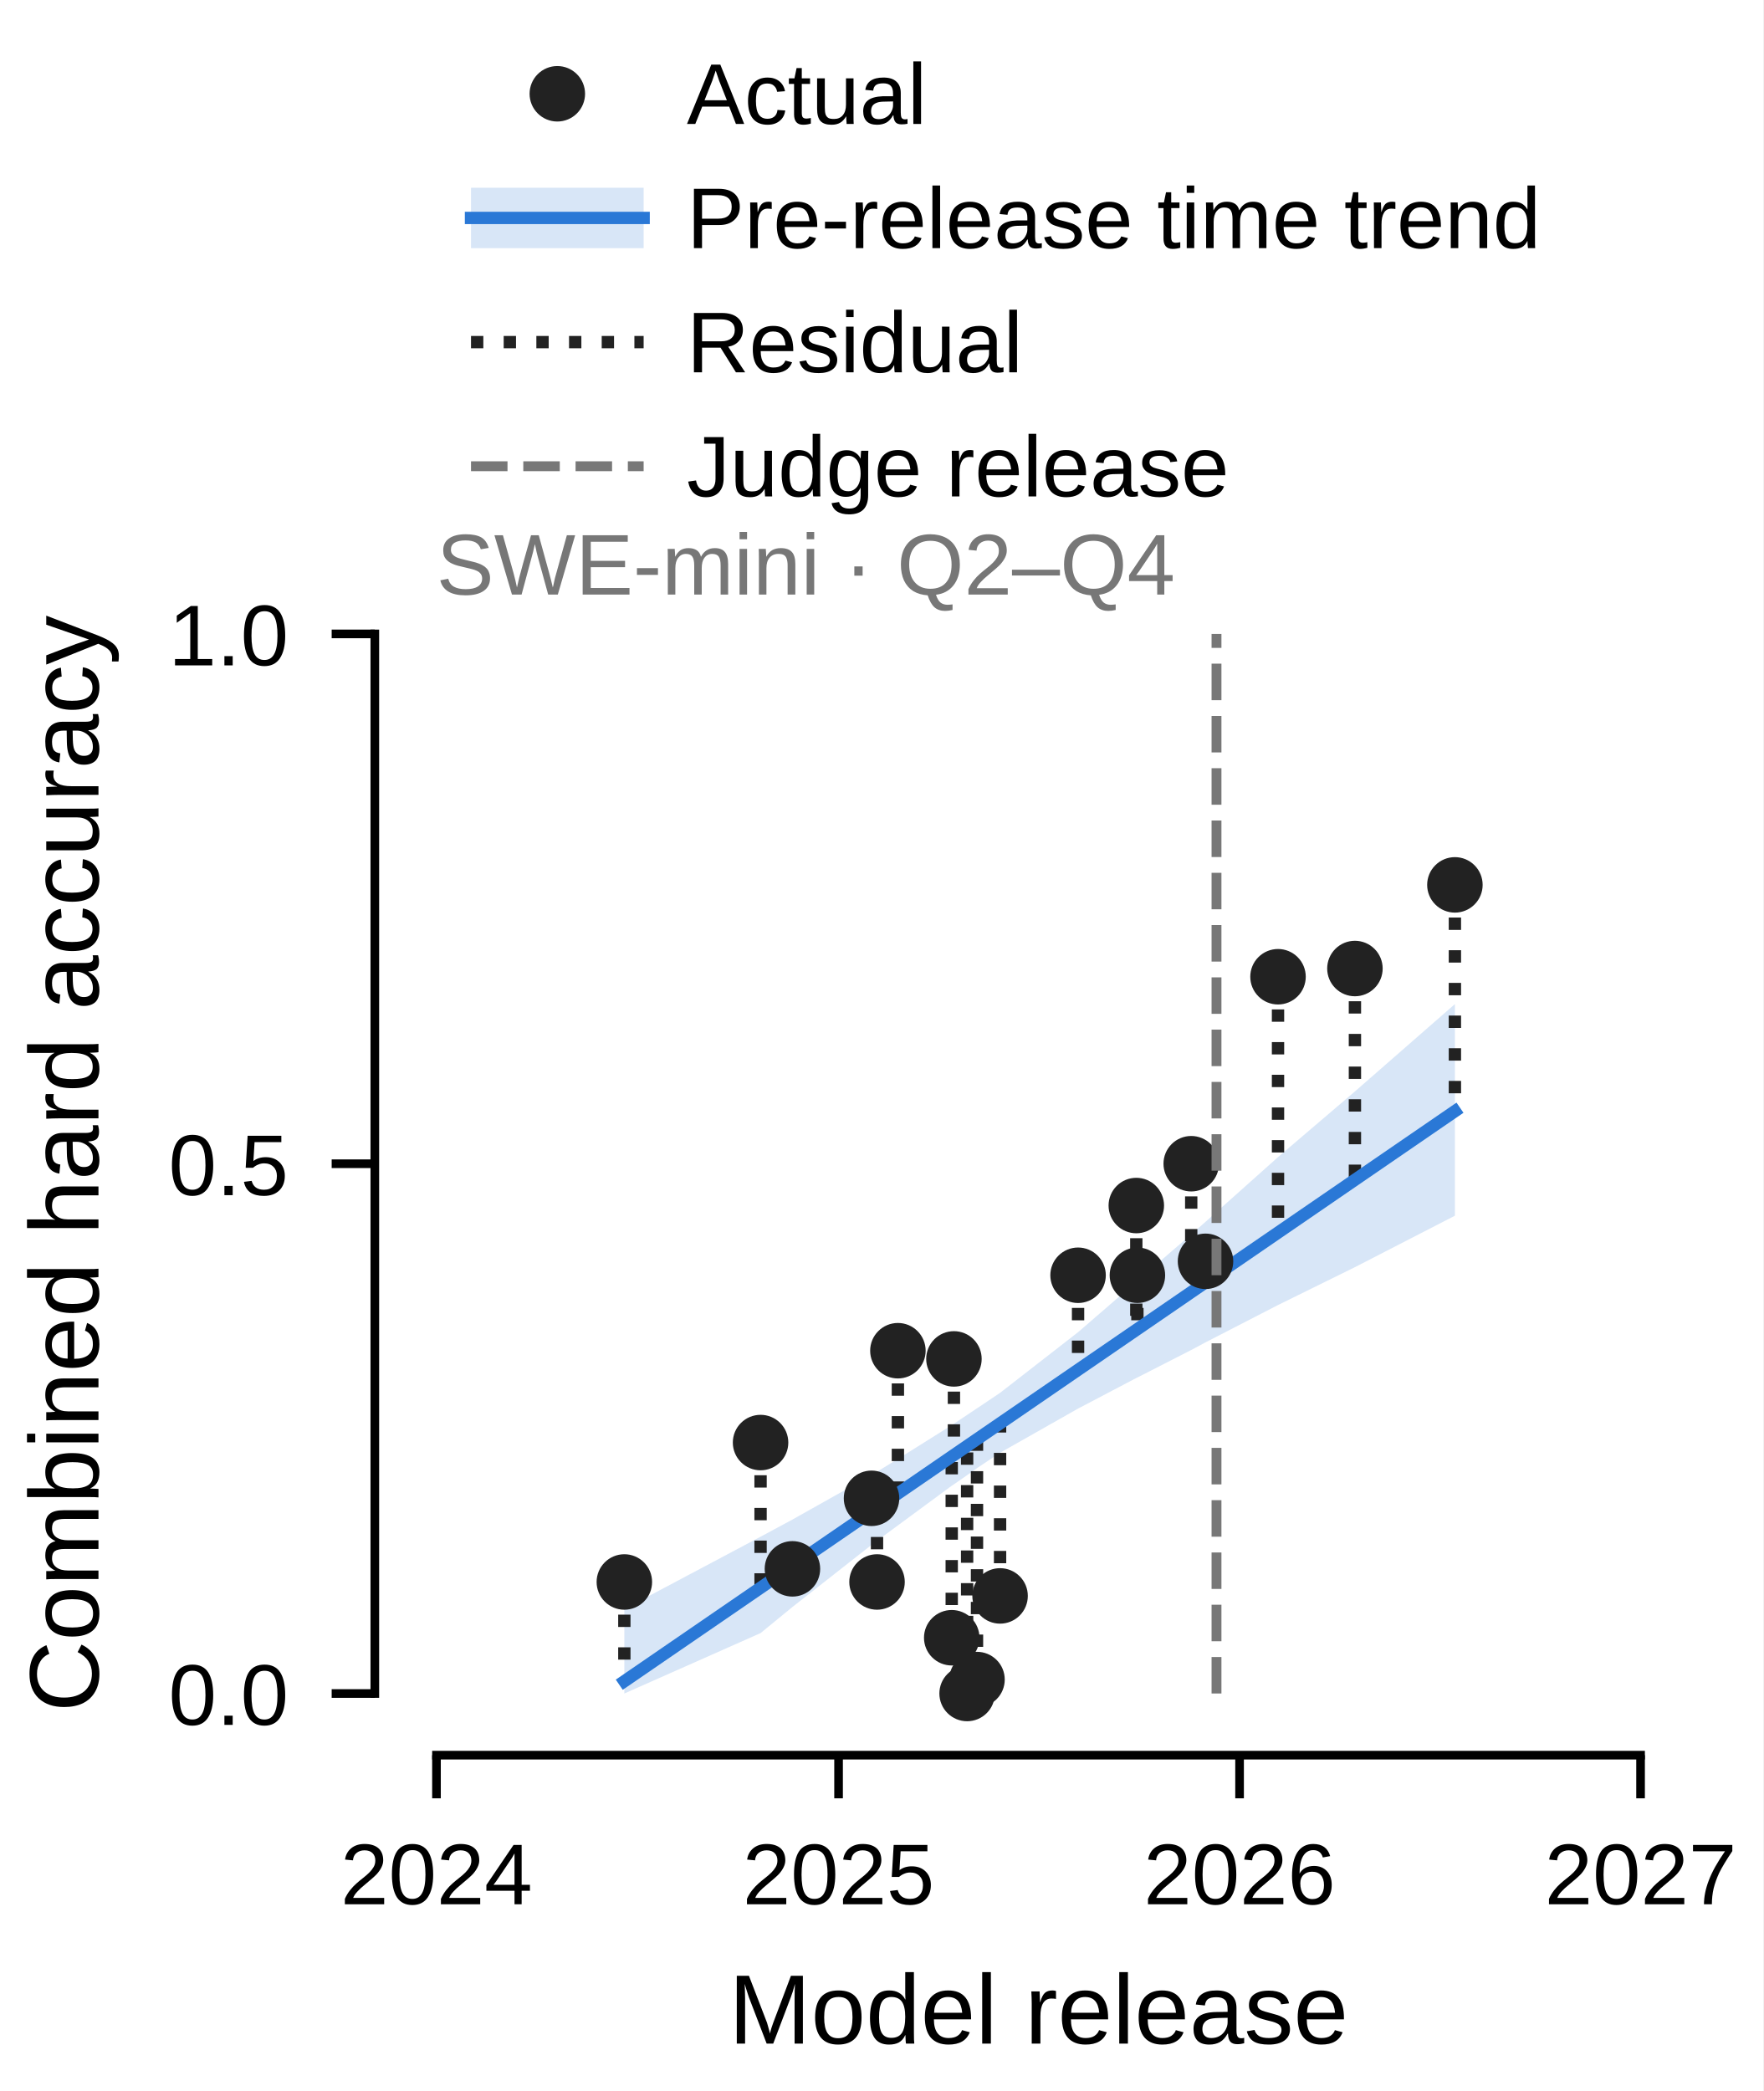
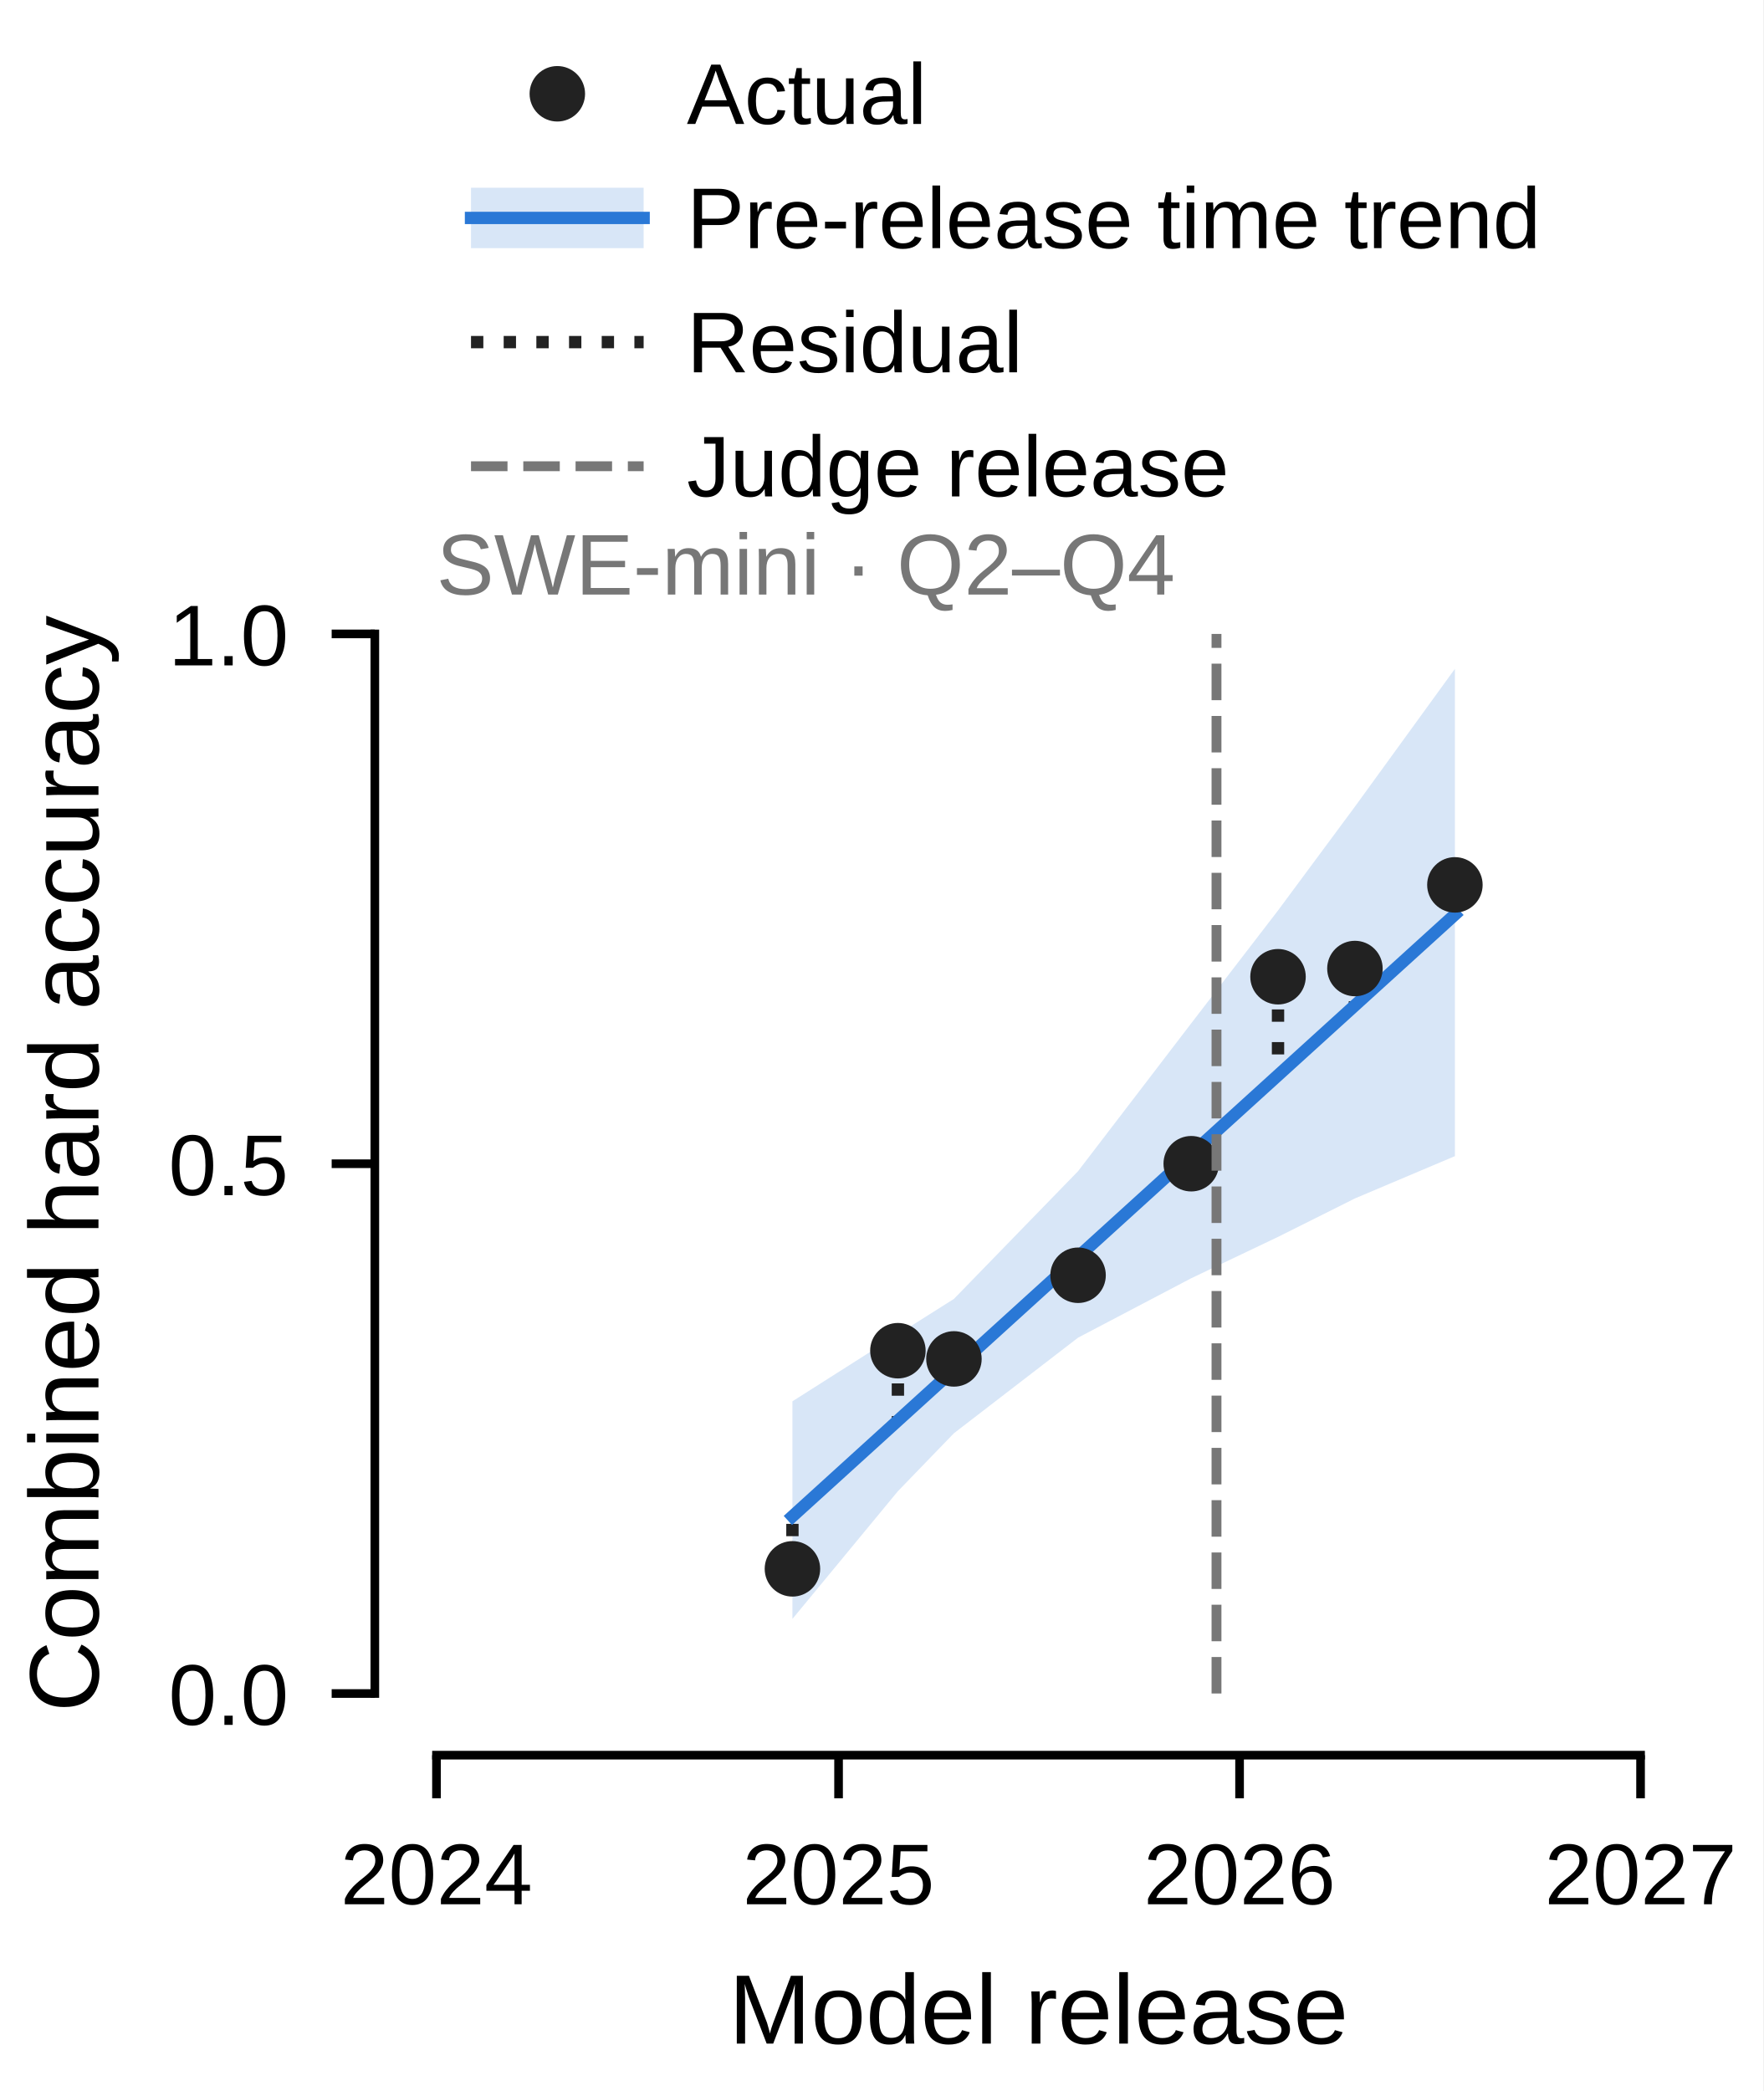
<svg xmlns="http://www.w3.org/2000/svg" xmlns:xlink="http://www.w3.org/1999/xlink" width="142.993pt" height="169.581pt" viewBox="0 0 142.993 169.581" version="1.1">
  <defs>
    <style type="text/css">*{stroke-linejoin: round; stroke-linecap: butt}</style>
  </defs>
  <g id="figure_1">
    <g id="patch_1">
      <path d="M 0 169.581 L 142.993 169.581 L 142.993 0 L 0 0 z " style="fill: #ffffff" />
    </g>
    <g id="axes_1">
      <g id="patch_2">
        <path d="M 35.398 137.344 L 133.048 137.344 L 133.048 51.412 L 35.398 51.412 z " style="fill: #ffffff" />
      </g>
      <g id="FillBetweenPolyCollection_1">
        <defs>
-           <path id="m9e11d0068e" d="M 50.634 -39.087 L 50.634 -32.237 L 61.681 -37.136 L 64.265 -39.253 L 70.68 -44.29 L 71.126 -44.626 L 72.819 -45.87 L 77.184 -49.085 L 77.363 -49.203 L 78.432 -49.944 L 79.234 -50.512 L 81.105 -51.762 L 87.43 -55.344 L 92.153 -57.825 L 92.242 -57.866 L 96.607 -60.096 L 97.766 -60.716 L 103.646 -63.742 L 109.883 -66.814 L 117.991 -70.986 L 117.991 -88.149 L 117.991 -88.149 L 109.883 -81.065 L 103.646 -75.739 L 97.766 -70.491 L 96.607 -69.47 L 92.242 -65.71 L 92.153 -65.624 L 87.43 -61.54 L 81.105 -56.621 L 79.234 -55.365 L 78.432 -54.83 L 77.363 -54.117 L 77.184 -53.998 L 72.819 -51.262 L 71.126 -50.223 L 70.68 -49.949 L 64.265 -46.344 L 61.681 -44.953 L 50.634 -39.087 z " />
+           <path id="mc447591988" d="M 64.265 -55.934 L 64.265 -38.286 L 72.819 -48.645 L 77.363 -53.345 L 87.43 -61.096 L 96.607 -65.914 L 103.646 -69.268 L 109.883 -72.388 L 117.991 -75.818 L 117.991 -115.338 L 117.991 -115.338 L 109.883 -104.163 L 103.646 -95.743 L 96.607 -86.589 L 87.43 -74.598 L 77.363 -64.24 L 72.819 -61.369 L 64.265 -55.934 z " />
        </defs>
-         <g clip-path="url(#pa04f1b44cd)">
-           <use xlink:href="#m9e11d0068e" x="0" y="169.581" style="fill: #2a78d6; fill-opacity: 0.18" />
+         <g clip-path="url(#p7acbd691ba)">
+           <use xlink:href="#mc447591988" x="0" y="169.581" style="fill: #2a78d6; fill-opacity: 0.18" />
        </g>
      </g>
      <g id="matplotlib.axis_1">
        <g id="xtick_1">
          <g id="line2d_1">
            <defs>
-               <path id="mdd10f80ffc" d="M 0 0 L 0 3.5 " style="stroke: #000000; stroke-width: 0.7" />
+               <path id="m8f04d7fba3" d="M 0 0 L 0 3.5 " style="stroke: #000000; stroke-width: 0.7" />
            </defs>
            <g>
-               <use xlink:href="#mdd10f80ffc" x="35.398" y="142.344" style="stroke: #000000; stroke-width: 0.7" />
+               <use xlink:href="#m8f04d7fba3" x="35.398" y="142.344" style="stroke: #000000; stroke-width: 0.7" />
            </g>
          </g>
          <g id="text_1">
            <text style="font-size: 7px; font-family: 'Arial', 'DejaVu Sans', sans-serif; text-anchor: middle" x="35.398" y="154.44" transform="rotate(-0 35.39797 154.4402)">2024</text>
          </g>
        </g>
        <g id="xtick_2">
          <g id="line2d_2">
            <g>
-               <use xlink:href="#mdd10f80ffc" x="68.007" y="142.344" style="stroke: #000000; stroke-width: 0.7" />
+               <use xlink:href="#m8f04d7fba3" x="68.007" y="142.344" style="stroke: #000000; stroke-width: 0.7" />
            </g>
          </g>
          <g id="text_2">
            <text style="font-size: 7px; font-family: 'Arial', 'DejaVu Sans', sans-serif; text-anchor: middle" x="68.007" y="154.44" transform="rotate(-0 68.00737 154.4402)">2025</text>
          </g>
        </g>
        <g id="xtick_3">
          <g id="line2d_3">
            <g>
-               <use xlink:href="#mdd10f80ffc" x="100.528" y="142.344" style="stroke: #000000; stroke-width: 0.7" />
+               <use xlink:href="#m8f04d7fba3" x="100.528" y="142.344" style="stroke: #000000; stroke-width: 0.7" />
            </g>
          </g>
          <g id="text_3">
            <text style="font-size: 7px; font-family: 'Arial', 'DejaVu Sans', sans-serif; text-anchor: middle" x="100.528" y="154.44" transform="rotate(-0 100.5277 154.4402)">2026</text>
          </g>
        </g>
        <g id="xtick_4">
          <g id="line2d_4">
            <g>
-               <use xlink:href="#mdd10f80ffc" x="133.048" y="142.344" style="stroke: #000000; stroke-width: 0.7" />
+               <use xlink:href="#m8f04d7fba3" x="133.048" y="142.344" style="stroke: #000000; stroke-width: 0.7" />
            </g>
          </g>
          <g id="text_4">
            <text style="font-size: 7px; font-family: 'Arial', 'DejaVu Sans', sans-serif; text-anchor: middle" x="133.048" y="154.44" transform="rotate(-0 133.048 154.4402)">2027</text>
          </g>
        </g>
        <g id="text_5">
          <text style="font-size: 8px; font-family: 'Arial', 'DejaVu Sans', sans-serif; text-anchor: middle" x="84.223" y="165.738" transform="rotate(-0 84.22297 165.7376)">Model release</text>
        </g>
      </g>
      <g id="matplotlib.axis_2">
        <g id="ytick_1">
          <g id="line2d_5">
            <defs>
-               <path id="m35ef4446a4" d="M 0 0 L -3.5 0 " style="stroke: #000000; stroke-width: 0.7" />
+               <path id="m54ef986cfa" d="M 0 0 L -3.5 0 " style="stroke: #000000; stroke-width: 0.7" />
            </defs>
            <g>
-               <use xlink:href="#m35ef4446a4" x="30.398" y="137.344" style="stroke: #000000; stroke-width: 0.7" />
+               <use xlink:href="#m54ef986cfa" x="30.398" y="137.344" style="stroke: #000000; stroke-width: 0.7" />
            </g>
          </g>
          <g id="text_6">
            <text style="font-size: 7px; font-family: 'Arial', 'DejaVu Sans', sans-serif; text-anchor: end" x="23.398" y="139.892" transform="rotate(-0 23.39797 139.8921)">0.0</text>
          </g>
        </g>
        <g id="ytick_2">
          <g id="line2d_6">
            <g>
-               <use xlink:href="#m35ef4446a4" x="30.398" y="94.378" style="stroke: #000000; stroke-width: 0.7" />
+               <use xlink:href="#m54ef986cfa" x="30.398" y="94.378" style="stroke: #000000; stroke-width: 0.7" />
            </g>
          </g>
          <g id="text_7">
            <text style="font-size: 7px; font-family: 'Arial', 'DejaVu Sans', sans-serif; text-anchor: end" x="23.398" y="96.926" transform="rotate(-0 23.39797 96.92614)">0.5</text>
          </g>
        </g>
        <g id="ytick_3">
          <g id="line2d_7">
            <g>
-               <use xlink:href="#m35ef4446a4" x="30.398" y="51.412" style="stroke: #000000; stroke-width: 0.7" />
+               <use xlink:href="#m54ef986cfa" x="30.398" y="51.412" style="stroke: #000000; stroke-width: 0.7" />
            </g>
          </g>
          <g id="text_8">
            <text style="font-size: 7px; font-family: 'Arial', 'DejaVu Sans', sans-serif; text-anchor: end" x="23.398" y="53.96" transform="rotate(-0 23.39797 53.96014)">1.0</text>
          </g>
        </g>
        <g id="text_9">
          <text style="font-size: 8px; font-family: 'Arial', 'DejaVu Sans', sans-serif; text-anchor: middle" x="7.984" y="94.378" transform="rotate(-90 7.984219 94.37804)">Combined hard accuracy</text>
        </g>
      </g>
      <g id="line2d_8">
-         <path d="M 50.634 128.299 L 50.634 136.349 " clip-path="url(#pa04f1b44cd)" style="fill: none; stroke-dasharray: 1,1.65; stroke-dashoffset: 0; stroke: #222222" />
+         <path d="M 64.265 127.234 L 64.265 122.975 " clip-path="url(#p7acbd691ba)" style="fill: none; stroke-dasharray: 1,1.65; stroke-dashoffset: 0; stroke: #222222" />
      </g>
      <g id="line2d_9">
-         <path d="M 61.681 116.992 L 61.681 128.766 " clip-path="url(#pa04f1b44cd)" style="fill: none; stroke-dasharray: 1,1.65; stroke-dashoffset: 0; stroke: #222222" />
+         <path d="M 72.819 109.543 L 72.819 115.205 " clip-path="url(#p7acbd691ba)" style="fill: none; stroke-dasharray: 1,1.65; stroke-dashoffset: 0; stroke: #222222" />
      </g>
      <g id="line2d_10">
-         <path d="M 64.265 127.234 L 64.265 126.992 " clip-path="url(#pa04f1b44cd)" style="fill: none; stroke-dasharray: 1,1.65; stroke-dashoffset: 0; stroke: #222222" />
+         <path d="M 77.363 110.208 L 77.363 111.078 " clip-path="url(#p7acbd691ba)" style="fill: none; stroke-dasharray: 1,1.65; stroke-dashoffset: 0; stroke: #222222" />
      </g>
      <g id="line2d_11">
-         <path d="M 70.68 121.514 L 70.68 122.59 " clip-path="url(#pa04f1b44cd)" style="fill: none; stroke-dasharray: 1,1.65; stroke-dashoffset: 0; stroke: #222222" />
+         <path d="M 87.43 103.424 L 87.43 101.932 " clip-path="url(#p7acbd691ba)" style="fill: none; stroke-dasharray: 1,1.65; stroke-dashoffset: 0; stroke: #222222" />
      </g>
      <g id="line2d_12">
-         <path d="M 71.126 128.299 L 71.126 122.284 " clip-path="url(#pa04f1b44cd)" style="fill: none; stroke-dasharray: 1,1.65; stroke-dashoffset: 0; stroke: #222222" />
+         <path d="M 96.607 94.378 L 96.607 93.596 " clip-path="url(#p7acbd691ba)" style="fill: none; stroke-dasharray: 1,1.65; stroke-dashoffset: 0; stroke: #222222" />
      </g>
      <g id="line2d_13">
-         <path d="M 72.819 109.543 L 72.819 121.122 " clip-path="url(#pa04f1b44cd)" style="fill: none; stroke-dasharray: 1,1.65; stroke-dashoffset: 0; stroke: #222222" />
+         <path d="M 103.646 79.214 L 103.646 87.203 " clip-path="url(#p7acbd691ba)" style="fill: none; stroke-dasharray: 1,1.65; stroke-dashoffset: 0; stroke: #222222" />
      </g>
      <g id="line2d_14">
-         <path d="M 77.184 132.821 L 77.184 118.125 " clip-path="url(#pa04f1b44cd)" style="fill: none; stroke-dasharray: 1,1.65; stroke-dashoffset: 0; stroke: #222222" />
+         <path d="M 109.883 78.548 L 109.883 81.537 " clip-path="url(#p7acbd691ba)" style="fill: none; stroke-dasharray: 1,1.65; stroke-dashoffset: 0; stroke: #222222" />
      </g>
      <g id="line2d_15">
-         <path d="M 77.363 110.208 L 77.363 118.003 " clip-path="url(#pa04f1b44cd)" style="fill: none; stroke-dasharray: 1,1.65; stroke-dashoffset: 0; stroke: #222222" />
+         <path d="M 117.991 71.764 L 117.991 74.172 " clip-path="url(#p7acbd691ba)" style="fill: none; stroke-dasharray: 1,1.65; stroke-dashoffset: 0; stroke: #222222" />
      </g>
      <g id="line2d_16">
-         <path d="M 78.432 137.344 L 78.432 117.269 " clip-path="url(#pa04f1b44cd)" style="fill: none; stroke-dasharray: 1,1.65; stroke-dashoffset: 0; stroke: #222222" />
+         <path d="M 64.265 122.975 L 72.819 115.205 L 77.363 111.078 L 87.43 101.932 L 96.607 93.596 L 103.646 87.203 L 109.883 81.537 L 117.991 74.172 " clip-path="url(#p7acbd691ba)" style="fill: none; stroke: #2a78d6; stroke-linecap: square" />
      </g>
      <g id="line2d_17">
-         <path d="M 79.234 136.213 L 79.234 116.719 " clip-path="url(#pa04f1b44cd)" style="fill: none; stroke-dasharray: 1,1.65; stroke-dashoffset: 0; stroke: #222222" />
-       </g>
-       <g id="line2d_18">
-         <path d="M 81.105 129.429 L 81.105 115.435 " clip-path="url(#pa04f1b44cd)" style="fill: none; stroke-dasharray: 1,1.65; stroke-dashoffset: 0; stroke: #222222" />
-       </g>
-       <g id="line2d_19">
-         <path d="M 87.43 103.424 L 87.43 111.093 " clip-path="url(#pa04f1b44cd)" style="fill: none; stroke-dasharray: 1,1.65; stroke-dashoffset: 0; stroke: #222222" />
-       </g>
-       <g id="line2d_20">
-         <path d="M 92.153 97.77 L 92.153 107.852 " clip-path="url(#pa04f1b44cd)" style="fill: none; stroke-dasharray: 1,1.65; stroke-dashoffset: 0; stroke: #222222" />
-       </g>
-       <g id="line2d_21">
-         <path d="M 92.242 103.424 L 92.242 107.791 " clip-path="url(#pa04f1b44cd)" style="fill: none; stroke-dasharray: 1,1.65; stroke-dashoffset: 0; stroke: #222222" />
-       </g>
-       <g id="line2d_22">
-         <path d="M 96.607 94.378 L 96.607 104.795 " clip-path="url(#pa04f1b44cd)" style="fill: none; stroke-dasharray: 1,1.65; stroke-dashoffset: 0; stroke: #222222" />
-       </g>
-       <g id="line2d_23">
-         <path d="M 97.766 102.293 L 97.766 104 " clip-path="url(#pa04f1b44cd)" style="fill: none; stroke-dasharray: 1,1.65; stroke-dashoffset: 0; stroke: #222222" />
-       </g>
-       <g id="line2d_24">
-         <path d="M 103.646 79.214 L 103.646 99.964 " clip-path="url(#pa04f1b44cd)" style="fill: none; stroke-dasharray: 1,1.65; stroke-dashoffset: 0; stroke: #222222" />
-       </g>
-       <g id="line2d_25">
-         <path d="M 109.883 78.548 L 109.883 95.683 " clip-path="url(#pa04f1b44cd)" style="fill: none; stroke-dasharray: 1,1.65; stroke-dashoffset: 0; stroke: #222222" />
-       </g>
-       <g id="line2d_26">
-         <path d="M 117.991 71.764 L 117.991 90.118 " clip-path="url(#pa04f1b44cd)" style="fill: none; stroke-dasharray: 1,1.65; stroke-dashoffset: 0; stroke: #222222" />
-       </g>
-       <g id="line2d_27">
-         <path d="M 50.634 136.349 L 61.681 128.766 L 64.265 126.992 L 70.68 122.59 L 71.126 122.284 L 72.819 121.122 L 77.184 118.125 L 77.363 118.003 L 78.432 117.269 L 79.234 116.719 L 81.105 115.435 L 87.43 111.093 L 92.153 107.852 L 92.242 107.791 L 96.607 104.795 L 97.766 104 L 103.646 99.964 L 109.883 95.683 L 117.991 90.118 " clip-path="url(#pa04f1b44cd)" style="fill: none; stroke: #2a78d6; stroke-linecap: square" />
-       </g>
-       <g id="line2d_28">
        <defs>
-           <path id="mf4853b4adc" d="M 0 1.75 C 0.464 1.75 0.909 1.566 1.237 1.237 C 1.566 0.909 1.75 0.464 1.75 0 C 1.75 -0.464 1.566 -0.909 1.237 -1.237 C 0.909 -1.566 0.464 -1.75 0 -1.75 C -0.464 -1.75 -0.909 -1.566 -1.237 -1.237 C -1.566 -0.909 -1.75 -0.464 -1.75 0 C -1.75 0.464 -1.566 0.909 -1.237 1.237 C -0.909 1.566 -0.464 1.75 0 1.75 z " style="stroke: #222222" />
+           <path id="m2ccabc178d" d="M 0 1.75 C 0.464 1.75 0.909 1.566 1.237 1.237 C 1.566 0.909 1.75 0.464 1.75 0 C 1.75 -0.464 1.566 -0.909 1.237 -1.237 C 0.909 -1.566 0.464 -1.75 0 -1.75 C -0.464 -1.75 -0.909 -1.566 -1.237 -1.237 C -1.566 -0.909 -1.75 -0.464 -1.75 0 C -1.75 0.464 -1.566 0.909 -1.237 1.237 C -0.909 1.566 -0.464 1.75 0 1.75 z " style="stroke: #222222" />
        </defs>
        <g>
-           <use xlink:href="#mf4853b4adc" x="50.634" y="128.299" style="fill: #222222; stroke: #222222" />
-           <use xlink:href="#mf4853b4adc" x="61.681" y="116.992" style="fill: #222222; stroke: #222222" />
-           <use xlink:href="#mf4853b4adc" x="64.265" y="127.234" style="fill: #222222; stroke: #222222" />
-           <use xlink:href="#mf4853b4adc" x="70.68" y="121.514" style="fill: #222222; stroke: #222222" />
-           <use xlink:href="#mf4853b4adc" x="71.126" y="128.299" style="fill: #222222; stroke: #222222" />
-           <use xlink:href="#mf4853b4adc" x="72.819" y="109.543" style="fill: #222222; stroke: #222222" />
-           <use xlink:href="#mf4853b4adc" x="77.184" y="132.821" style="fill: #222222; stroke: #222222" />
-           <use xlink:href="#mf4853b4adc" x="77.363" y="110.208" style="fill: #222222; stroke: #222222" />
-           <use xlink:href="#mf4853b4adc" x="78.432" y="137.344" style="fill: #222222; stroke: #222222" />
-           <use xlink:href="#mf4853b4adc" x="79.234" y="136.213" style="fill: #222222; stroke: #222222" />
-           <use xlink:href="#mf4853b4adc" x="81.105" y="129.429" style="fill: #222222; stroke: #222222" />
-           <use xlink:href="#mf4853b4adc" x="87.43" y="103.424" style="fill: #222222; stroke: #222222" />
-           <use xlink:href="#mf4853b4adc" x="92.153" y="97.77" style="fill: #222222; stroke: #222222" />
-           <use xlink:href="#mf4853b4adc" x="92.242" y="103.424" style="fill: #222222; stroke: #222222" />
-           <use xlink:href="#mf4853b4adc" x="96.607" y="94.378" style="fill: #222222; stroke: #222222" />
-           <use xlink:href="#mf4853b4adc" x="97.766" y="102.293" style="fill: #222222; stroke: #222222" />
-           <use xlink:href="#mf4853b4adc" x="103.646" y="79.214" style="fill: #222222; stroke: #222222" />
-           <use xlink:href="#mf4853b4adc" x="109.883" y="78.548" style="fill: #222222; stroke: #222222" />
-           <use xlink:href="#mf4853b4adc" x="117.991" y="71.764" style="fill: #222222; stroke: #222222" />
-         </g>
-       </g>
-       <g id="line2d_29">
-         <path d="M 98.657 137.344 L 98.657 51.412 " clip-path="url(#pa04f1b44cd)" style="fill: none; stroke-dasharray: 2.96,1.28; stroke-dashoffset: 0; stroke: #777777; stroke-width: 0.8" />
-       </g>
-       <g id="line2d_30" />
+           <use xlink:href="#m2ccabc178d" x="64.265" y="127.234" style="fill: #222222; stroke: #222222" />
+           <use xlink:href="#m2ccabc178d" x="72.819" y="109.543" style="fill: #222222; stroke: #222222" />
+           <use xlink:href="#m2ccabc178d" x="77.363" y="110.208" style="fill: #222222; stroke: #222222" />
+           <use xlink:href="#m2ccabc178d" x="87.43" y="103.424" style="fill: #222222; stroke: #222222" />
+           <use xlink:href="#m2ccabc178d" x="96.607" y="94.378" style="fill: #222222; stroke: #222222" />
+           <use xlink:href="#m2ccabc178d" x="103.646" y="79.214" style="fill: #222222; stroke: #222222" />
+           <use xlink:href="#m2ccabc178d" x="109.883" y="78.548" style="fill: #222222; stroke: #222222" />
+           <use xlink:href="#m2ccabc178d" x="117.991" y="71.764" style="fill: #222222; stroke: #222222" />
+         </g>
+       </g>
+       <g id="line2d_18">
+         <path d="M 98.657 137.344 L 98.657 51.412 " clip-path="url(#p7acbd691ba)" style="fill: none; stroke-dasharray: 2.96,1.28; stroke-dashoffset: 0; stroke: #777777; stroke-width: 0.8" />
+       </g>
+       <g id="line2d_19" />
      <g id="patch_3">
        <path d="M 30.398 137.344 L 30.398 51.412 " style="fill: none; stroke: #000000; stroke-width: 0.7; stroke-linejoin: miter; stroke-linecap: square" />
      </g>
      <g id="patch_4">
        <path d="M 35.398 142.344 L 133.048 142.344 " style="fill: none; stroke: #000000; stroke-width: 0.7; stroke-linejoin: miter; stroke-linecap: square" />
      </g>
      <g id="text_10">
        <text style="font-size: 7px; font-family: 'Arial', 'DejaVu Sans', sans-serif; text-anchor: start; fill: #777777" x="35.398" y="48.22" transform="rotate(-0 35.39797 48.22026)">SWE-mini · Q2–Q4</text>
      </g>
      <g id="legend_1">
-         <g id="line2d_31">
+         <g id="line2d_20">
          <g>
-             <use xlink:href="#mf4853b4adc" x="45.198" y="7.606" style="fill: #222222; stroke: #222222" />
+             <use xlink:href="#m2ccabc178d" x="45.198" y="7.606" style="fill: #222222; stroke: #222222" />
          </g>
        </g>
        <g id="text_11">
          <text style="font-size: 7px; font-family: 'Arial', 'DejaVu Sans', sans-serif; text-anchor: start" x="55.698" y="10.056" transform="rotate(-0 55.69797 10.05619)">Actual</text>
        </g>
        <g id="patch_5">
          <path d="M 38.198 20.126 L 52.198 20.126 L 52.198 15.226 L 38.198 15.226 z " style="fill: #2a78d6; fill-opacity: 0.18" />
        </g>
-         <g id="line2d_32">
+         <g id="line2d_21">
          <path d="M 38.198 17.676 L 45.198 17.676 L 52.198 17.676 " style="fill: none; stroke: #2a78d6; stroke-linecap: square" />
        </g>
        <g id="text_12">
          <text style="font-size: 7px; font-family: 'Arial', 'DejaVu Sans', sans-serif; text-anchor: start" x="55.698" y="20.126" transform="rotate(-0 55.69797 20.12553)">Pre-release time trend</text>
        </g>
-         <g id="line2d_33">
+         <g id="line2d_22">
          <path d="M 38.198 27.745 L 45.198 27.745 L 52.198 27.745 " style="fill: none; stroke-dasharray: 1,1.65; stroke-dashoffset: 0; stroke: #222222" />
        </g>
        <g id="text_13">
          <text style="font-size: 7px; font-family: 'Arial', 'DejaVu Sans', sans-serif; text-anchor: start" x="55.698" y="30.195" transform="rotate(-0 55.69797 30.19486)">Residual</text>
        </g>
-         <g id="line2d_34">
+         <g id="line2d_23">
          <path d="M 38.198 37.814 L 45.198 37.814 L 52.198 37.814 " style="fill: none; stroke-dasharray: 2.96,1.28; stroke-dashoffset: 0; stroke: #777777; stroke-width: 0.8" />
        </g>
        <g id="text_14">
          <text style="font-size: 7px; font-family: 'Arial', 'DejaVu Sans', sans-serif; text-anchor: start" x="55.698" y="40.264" transform="rotate(-0 55.69797 40.2642)">Judge release</text>
        </g>
      </g>
    </g>
  </g>
  <defs>
-     <clipPath id="pa04f1b44cd">
+     <clipPath id="p7acbd691ba">
      <rect x="35.398" y="51.412" width="97.65" height="85.932" />
    </clipPath>
  </defs>
</svg>
